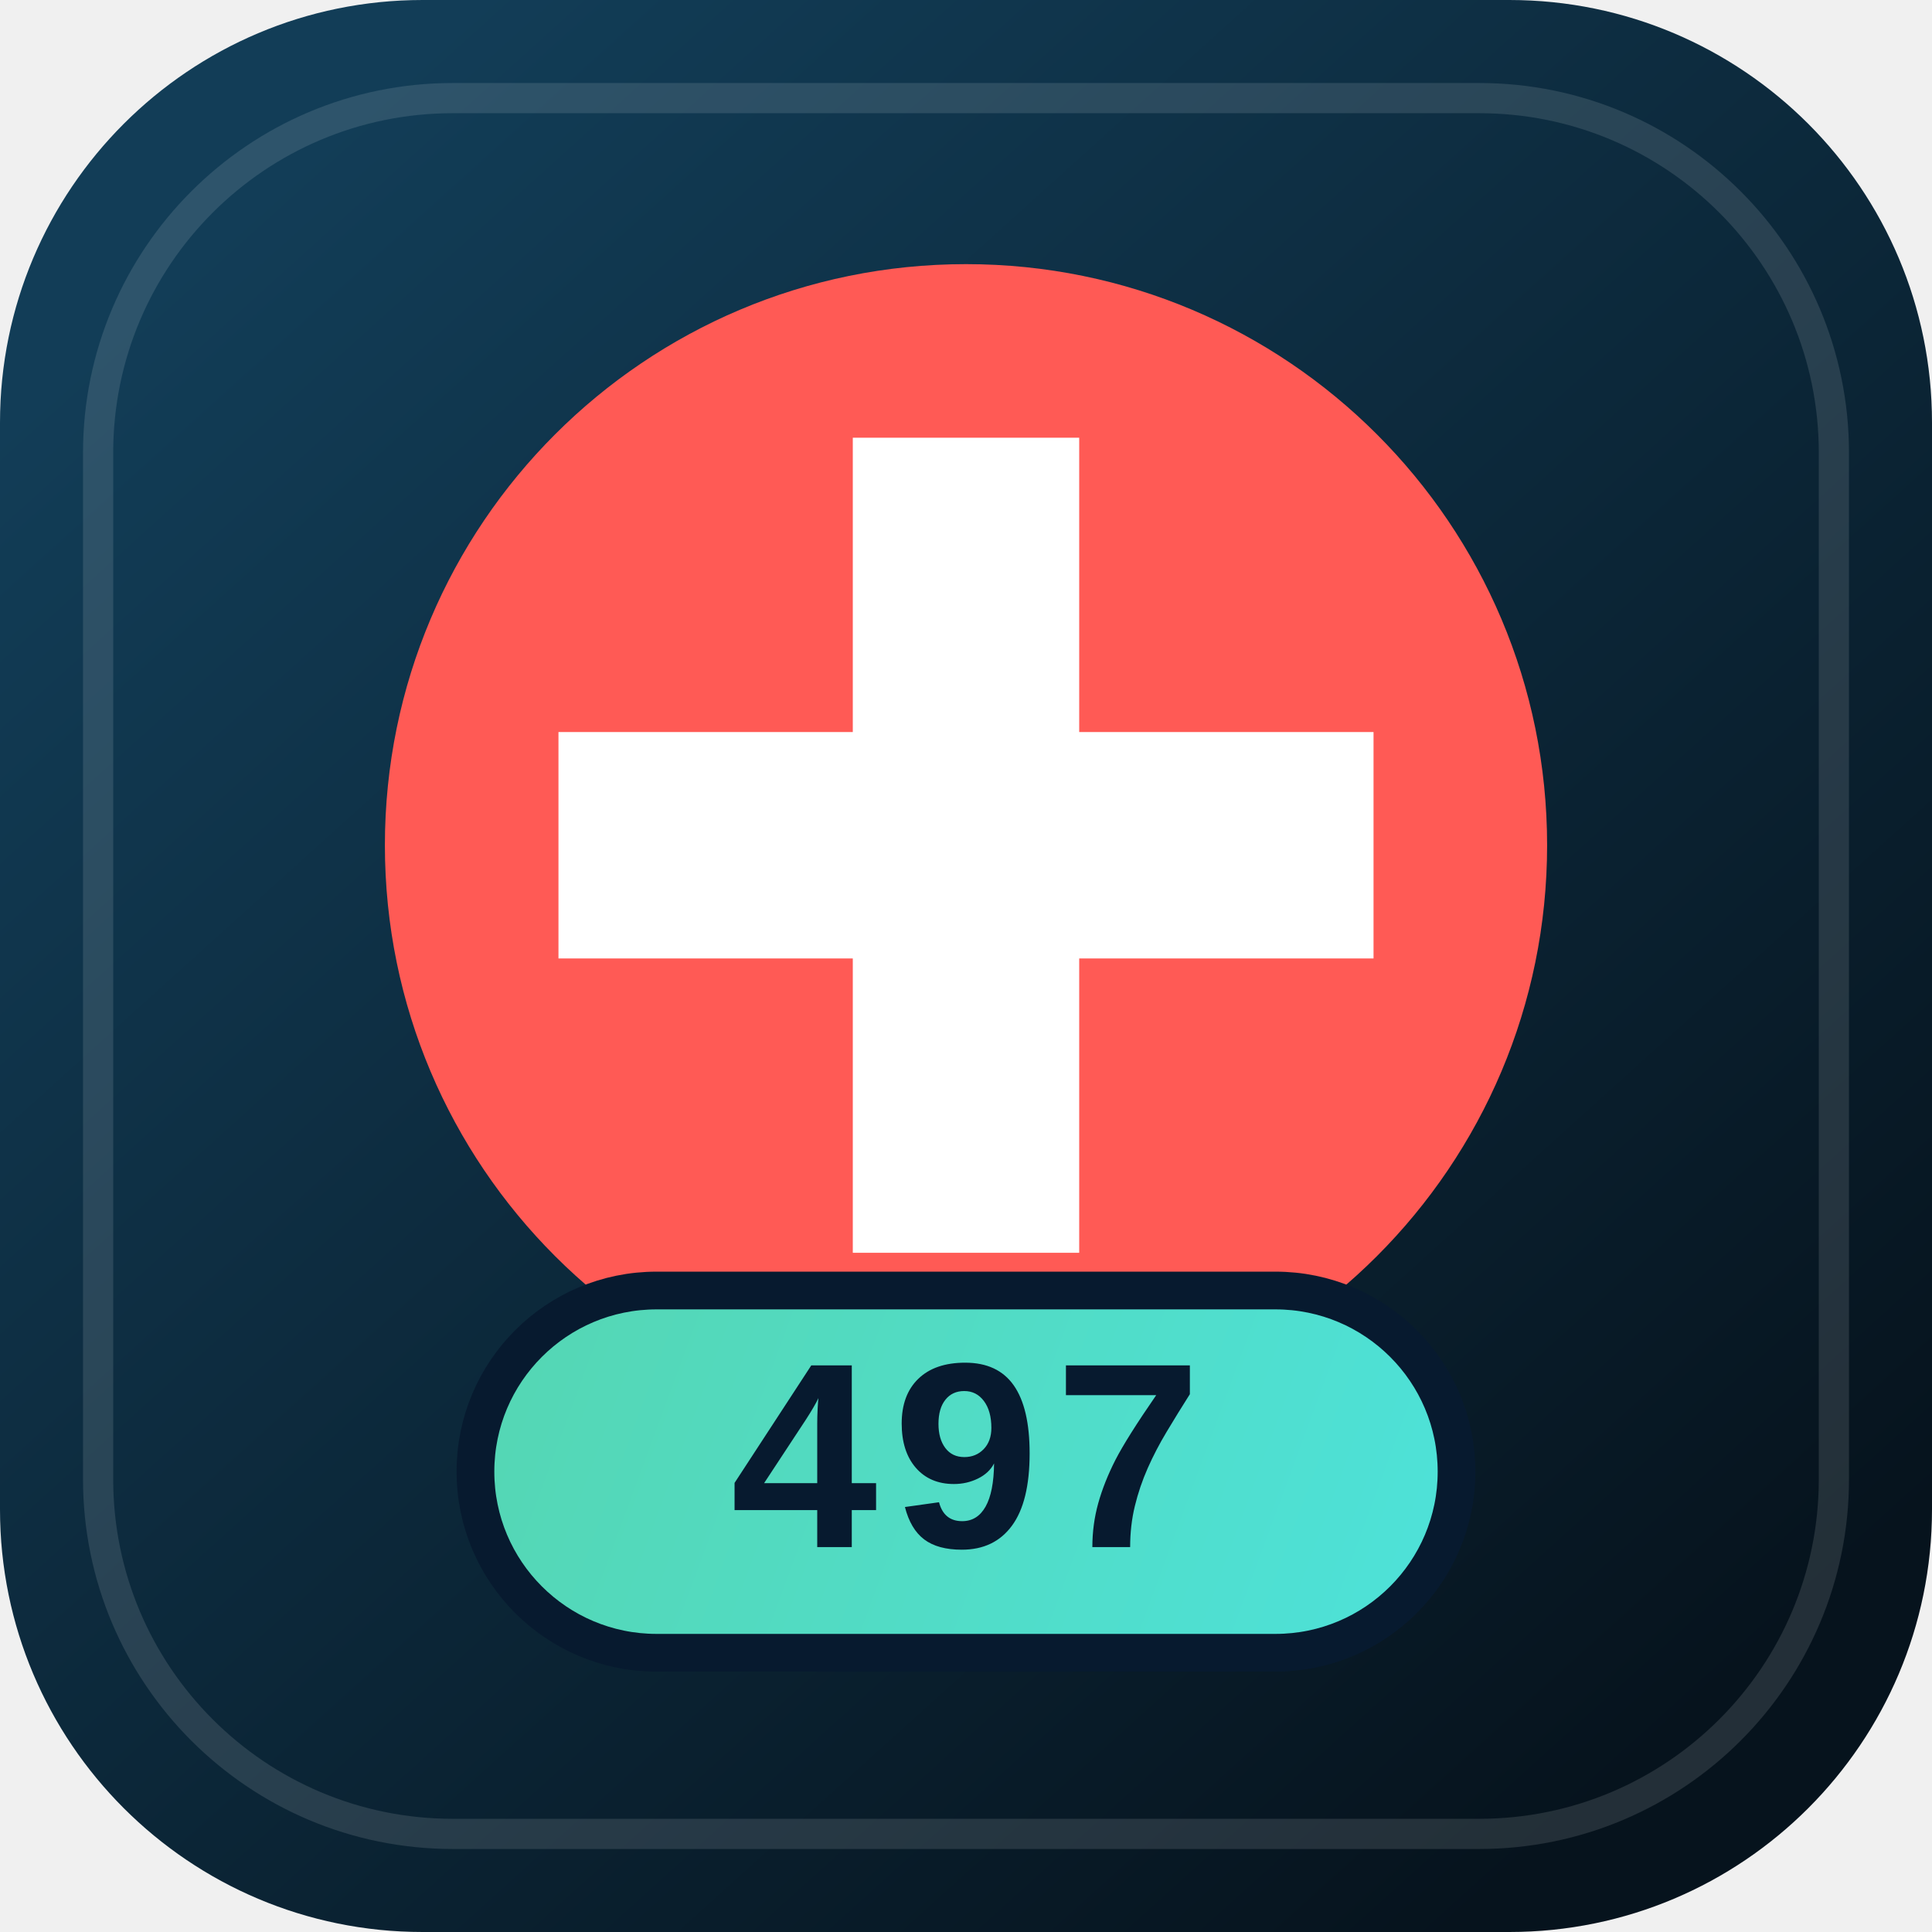
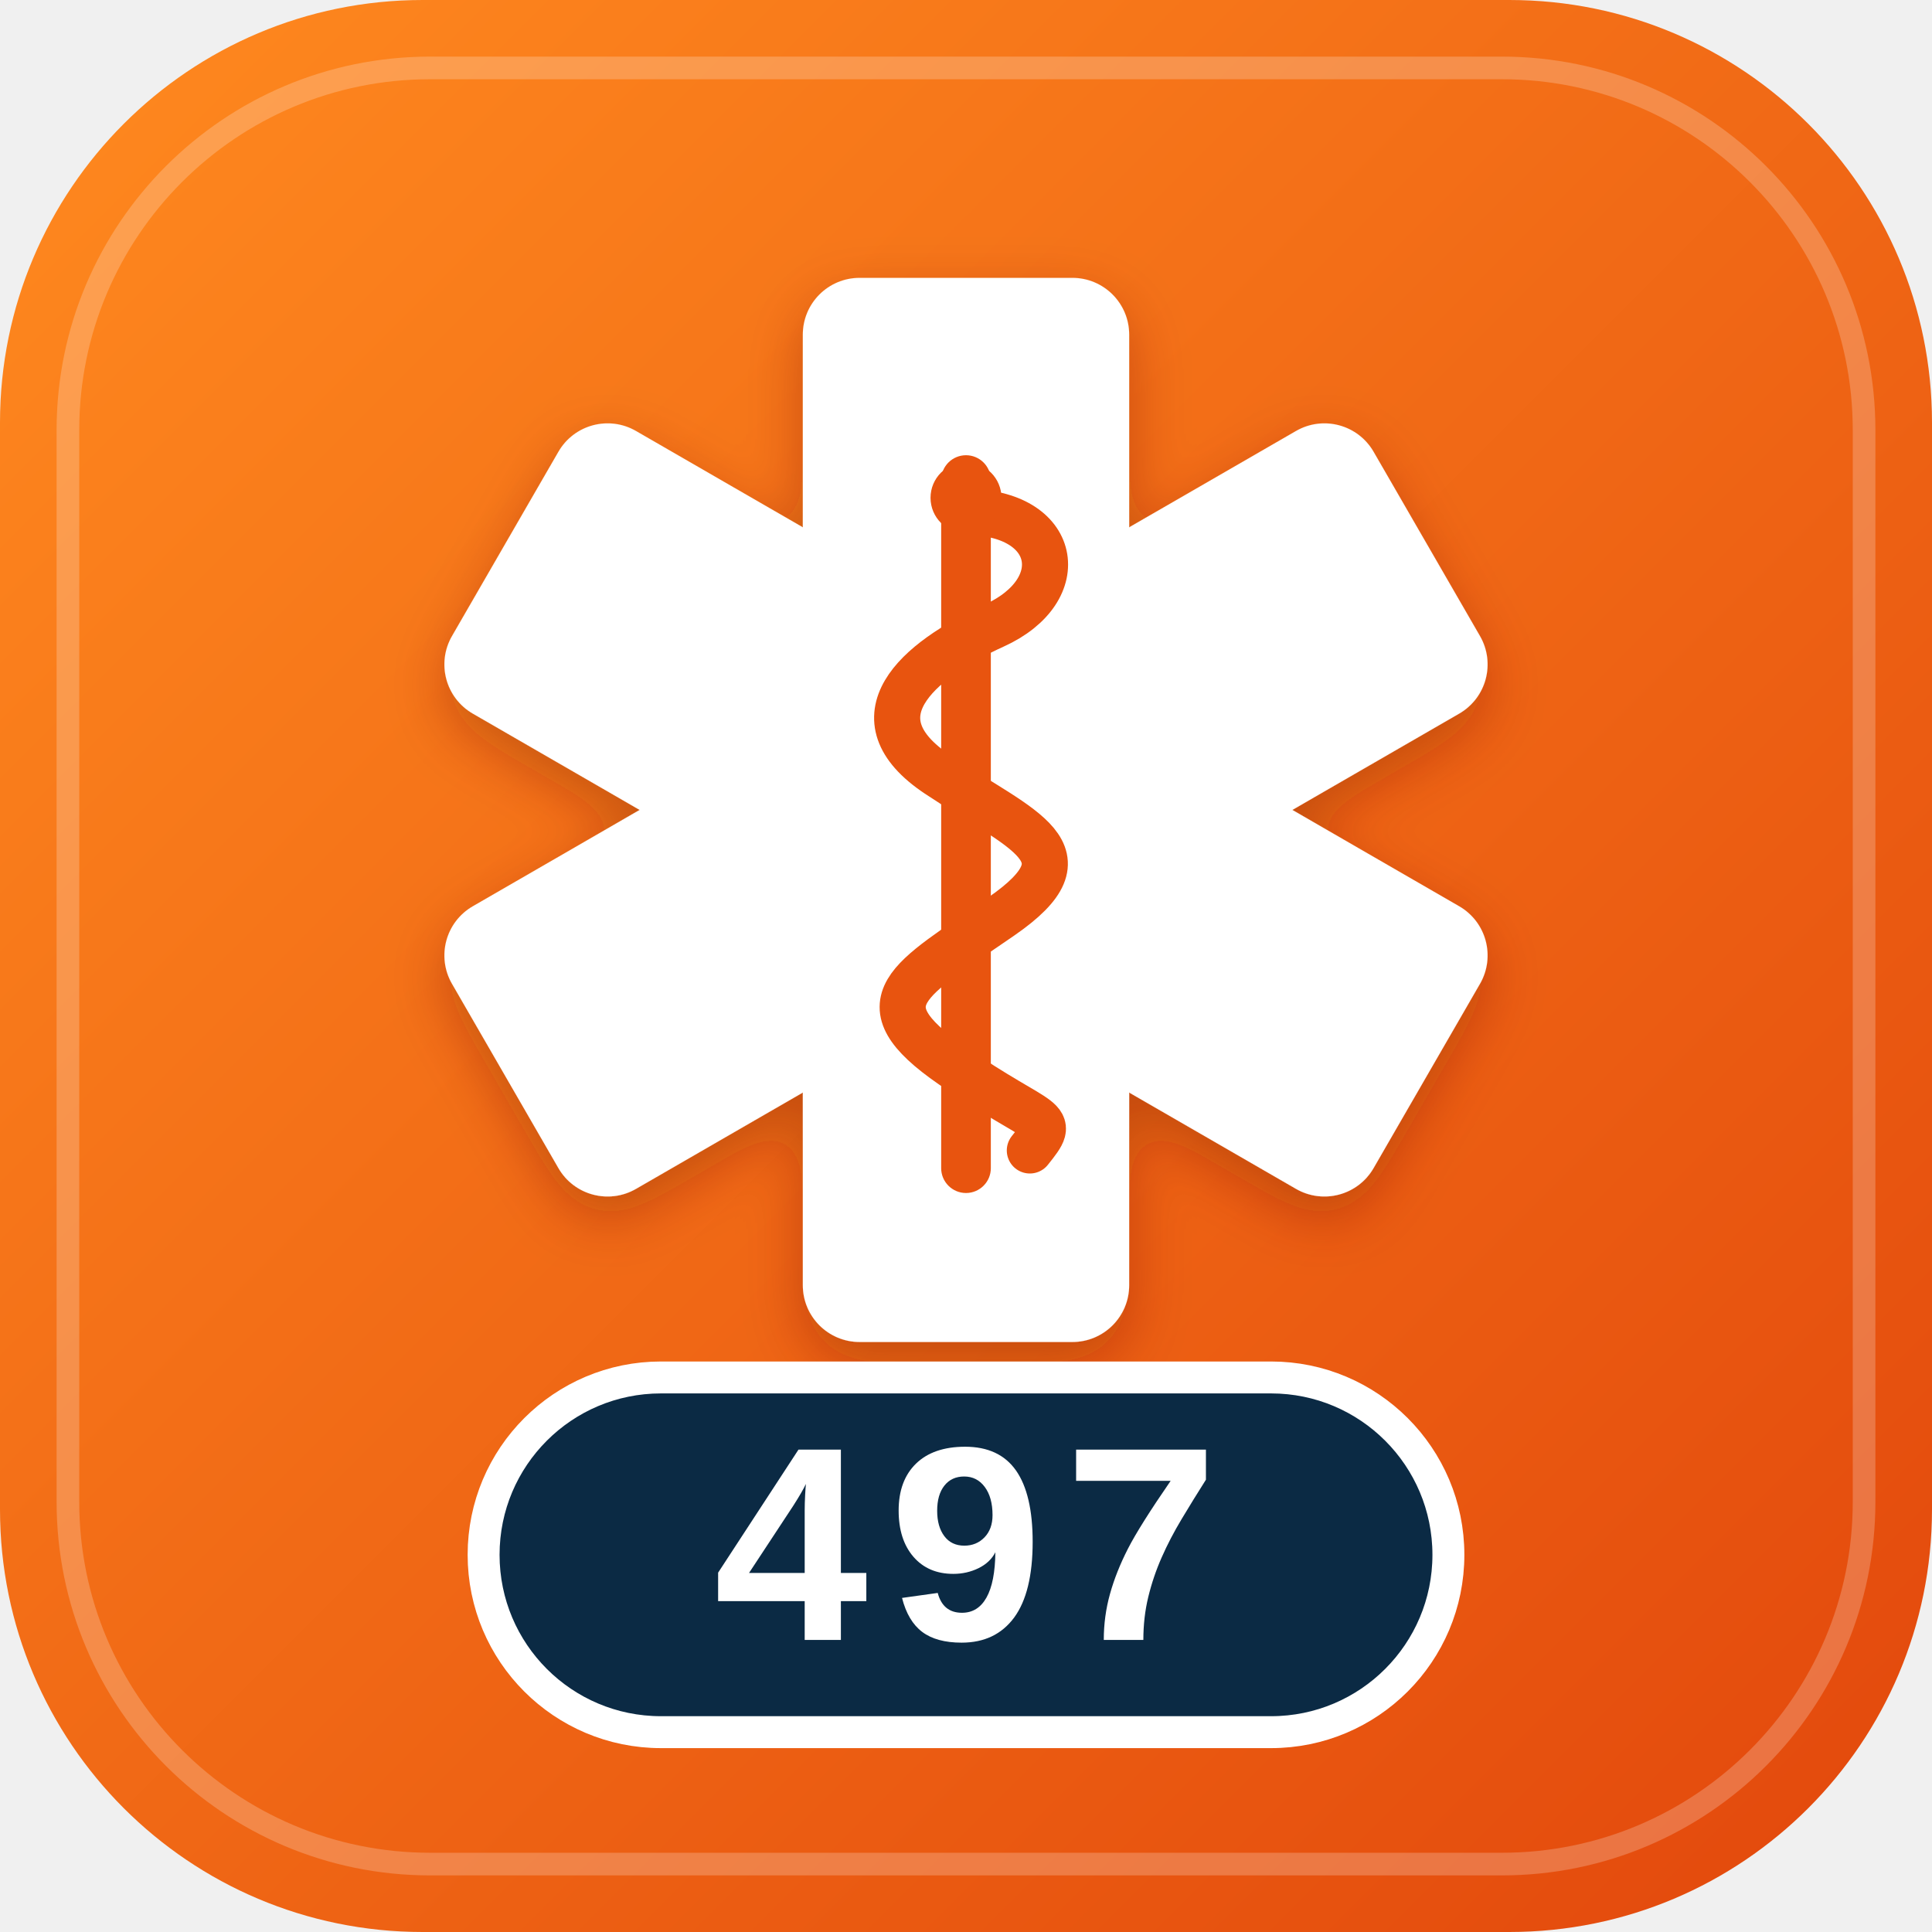
<svg xmlns="http://www.w3.org/2000/svg" viewBox="0 0 512 512" role="img" aria-label="קורס חובשים 497">
  <defs>
-     <linearGradient id="bg" x1="70" y1="50" x2="442" y2="462" gradientUnits="userSpaceOnUse">
-       <stop stop-color="#123d57" />
-       <stop offset="1" stop-color="#06131d" />
+     <linearGradient id="bg" x1="0" y1="0" x2="512" y2="512" gradientUnits="userSpaceOnUse">
+       <stop stop-color="#ff8a1f" />
+       <stop offset="1" stop-color="#e2470c" />
    </linearGradient>
-     <linearGradient id="badge" x1="126" y1="342" x2="386" y2="438" gradientUnits="userSpaceOnUse">
-       <stop stop-color="#55d6b2" />
-       <stop offset="1" stop-color="#4de2da" />
-     </linearGradient>
+     <filter id="sh" x="-20%" y="-20%" width="140%" height="140%">
+       <feDropShadow dx="0" dy="6" stdDeviation="8" flood-color="#7a2200" flood-opacity=".35" />
+     </filter>
  </defs>
  <rect width="512" height="512" rx="112" fill="url(#bg)" />
-   <rect x="26" y="26" width="460" height="460" rx="94" fill="none" stroke="#ffffff" stroke-opacity=".12" stroke-width="8" />
-   <circle cx="256" cy="224" r="154" fill="#ff5a55" />
-   <path d="M226 116h60v78h78v60h-78v78h-60v-78h-78v-60h78z" fill="#fff" />
-   <rect x="126" y="342" width="260" height="96" rx="48" fill="url(#badge)" stroke="#071a2f" stroke-width="10" />
-   <text x="256" y="410" text-anchor="middle" font-family="Arial, sans-serif" font-size="70" font-weight="900" letter-spacing="4" fill="#071a2f">497</text>
+   <rect x="18" y="18" width="476" height="476" rx="96" fill="none" stroke="#fff" stroke-opacity=".22" stroke-width="6" />
+   <g transform="translate(256 256) scale(0.94) translate(-256 -256)">
+     <g fill="#fff" filter="url(#sh)">
+       <rect x="210" y="62" width="92" height="300" rx="16" transform="rotate(0 256 212)" />
+       <rect x="210" y="62" width="92" height="300" rx="16" transform="rotate(60 256 212)" />
+       <rect x="210" y="62" width="92" height="300" rx="16" transform="rotate(120 256 212)" />
+     </g>
+     <rect x="249" y="112" width="14" height="208" rx="7" fill="#e8540f" />
+     <path d="M256 128c26 0 30 22 8 32s-40 26-16 42 44 22 18 40-40 24-14 42 30 14 22 24" fill="none" stroke="#e8540f" stroke-width="13" stroke-linecap="round" />
+     <circle cx="256" cy="124" r="10" fill="#e8540f" />
+     <rect x="120" y="372" width="272" height="100" rx="50" fill="#0b2a44" stroke="#fff" stroke-width="9" />
+     <text x="256" y="446" text-anchor="middle" font-family="Arial Black, Arial, Helvetica, sans-serif" font-size="78" font-weight="900" letter-spacing="6" fill="#fff">497</text>
+   </g>
</svg>
